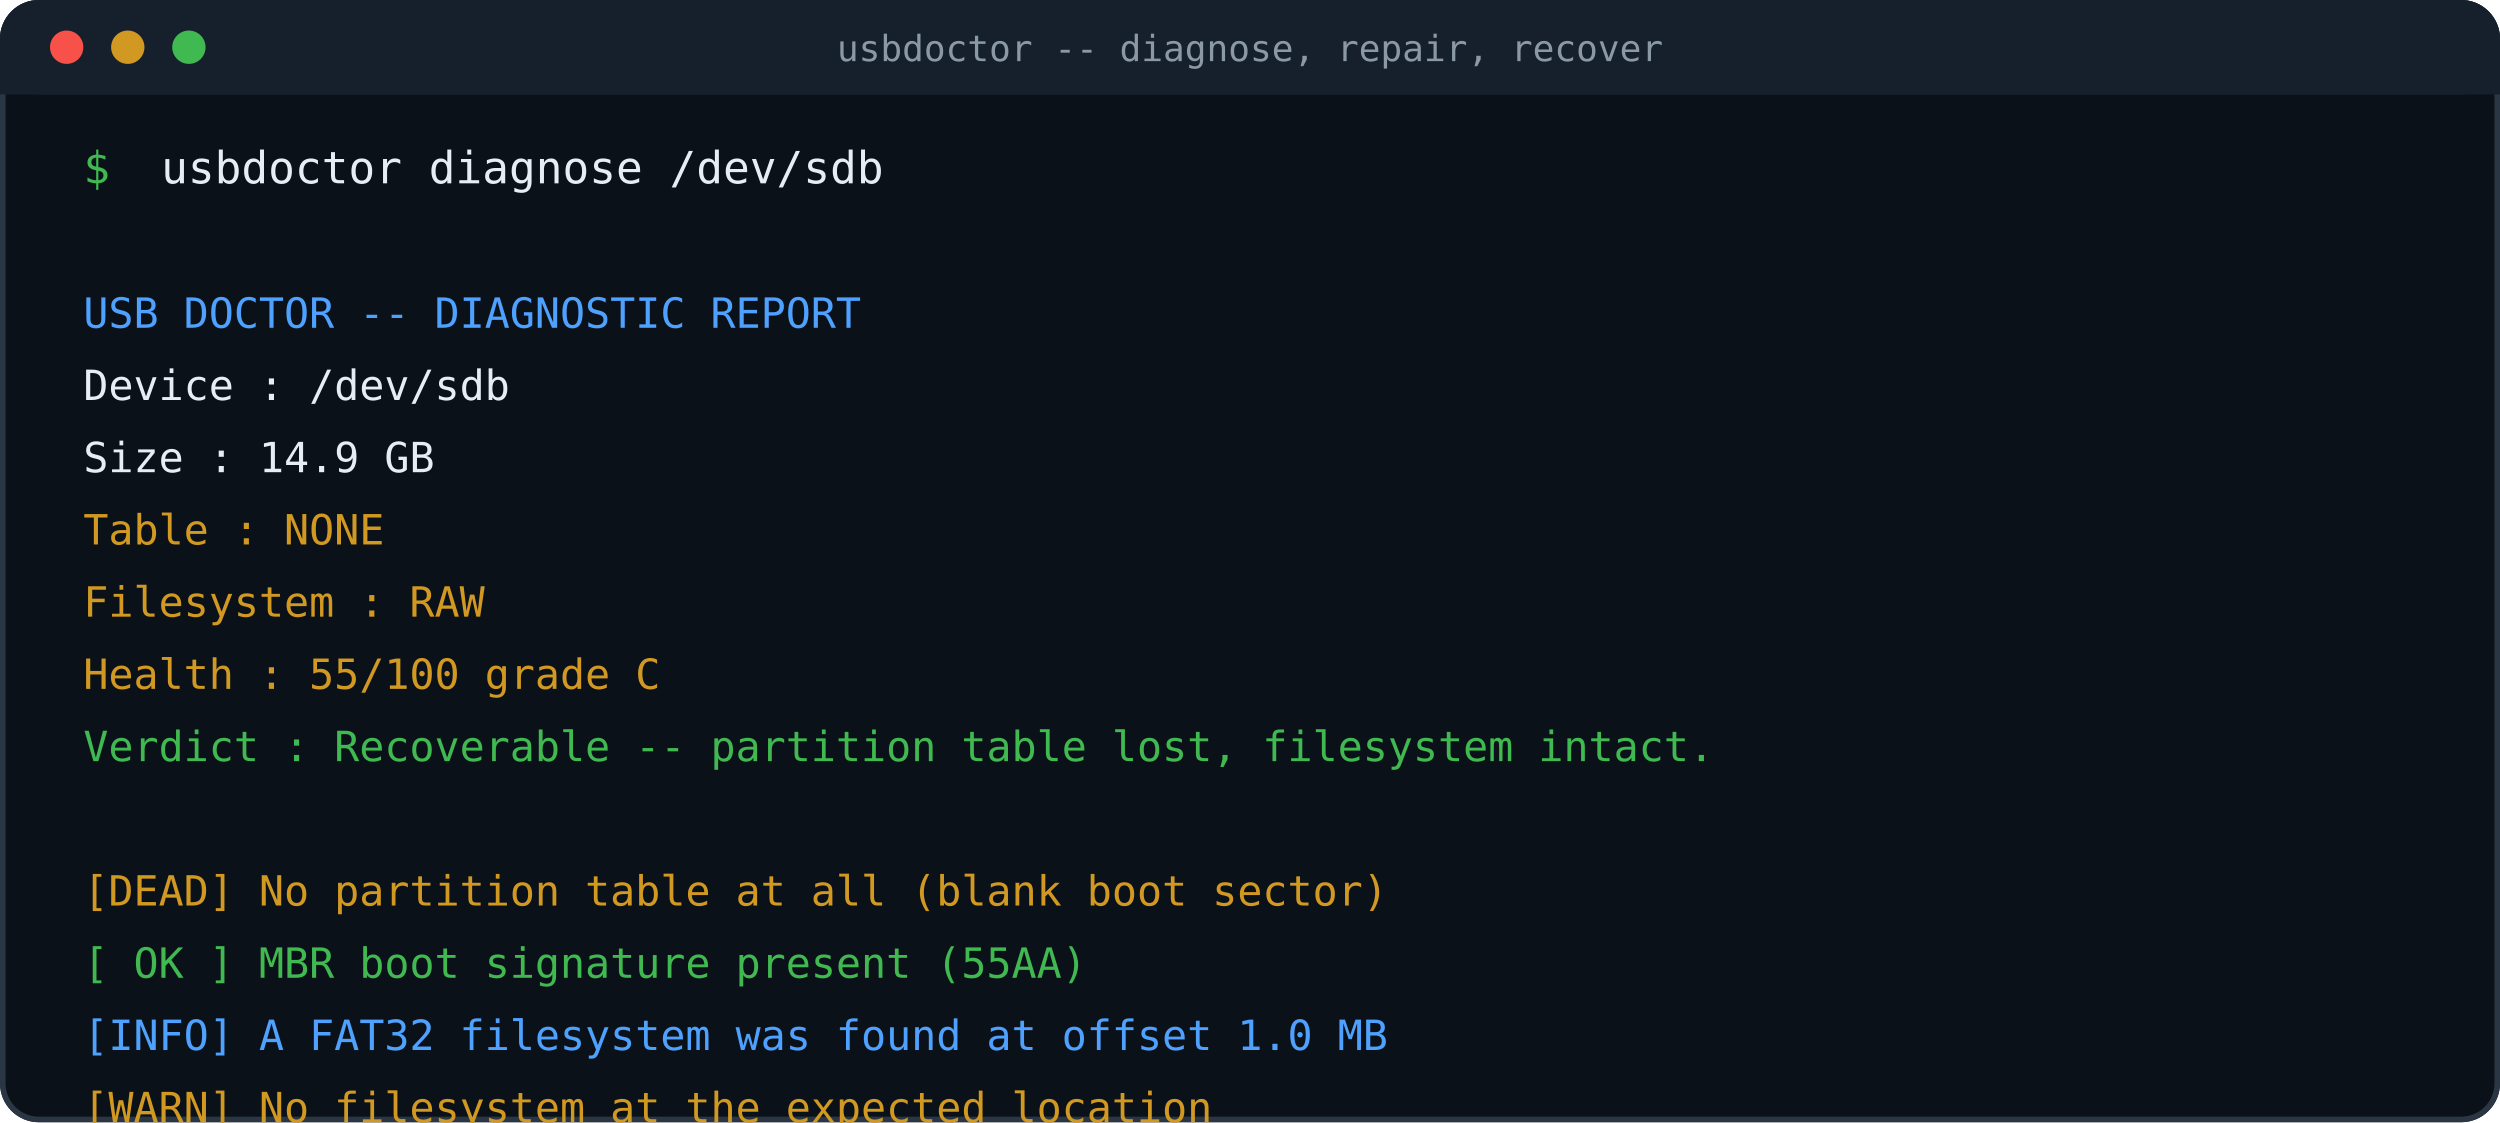
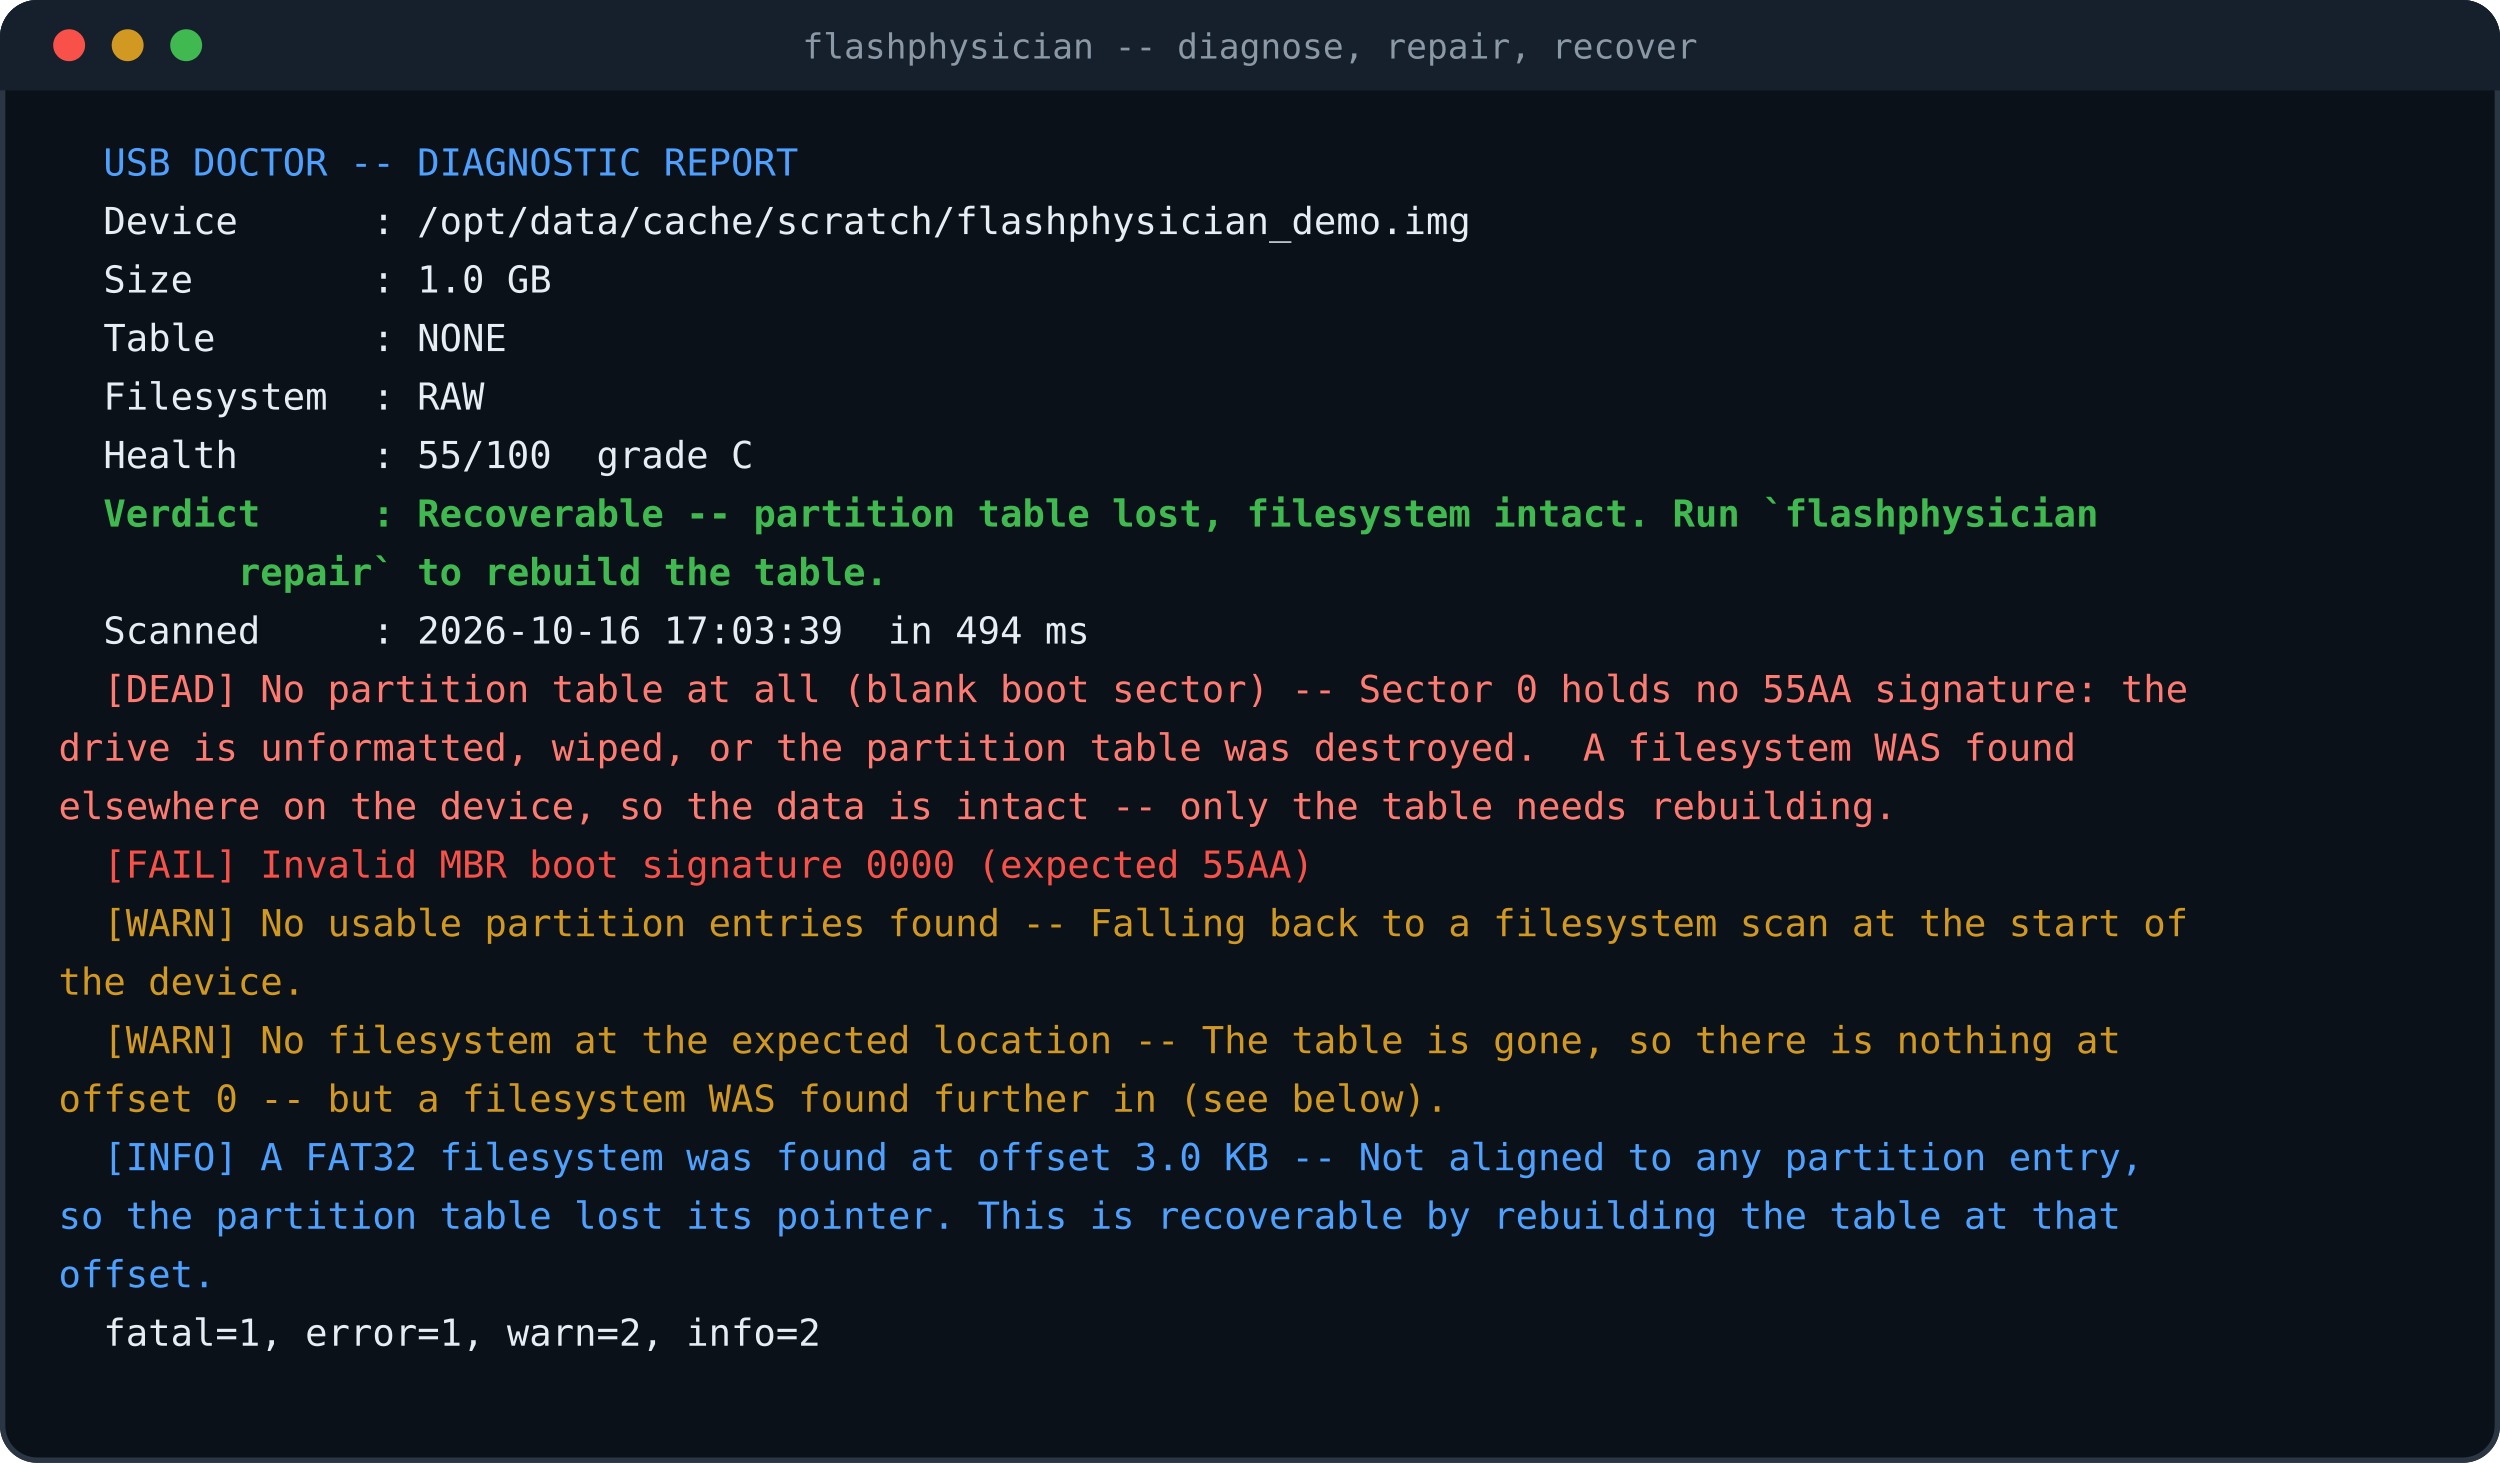
- <svg xmlns="http://www.w3.org/2000/svg" viewBox="0 0 900 404" width="900" height="404">
-   <rect width="900" height="404" rx="14" fill="#0b1118" />
-   <rect x="1" y="1" width="898" height="402" rx="13" fill="none" stroke="#2a3644" stroke-width="2" />
-   <rect width="900" height="34" rx="14" fill="#16202c" />
-   <rect y="20" width="900" height="14" fill="#16202c" />
-   <circle cx="24" cy="17" r="6" fill="#f85149" />
-   <circle cx="46" cy="17" r="6" fill="#d29922" />
-   <circle cx="68" cy="17" r="6" fill="#3fb950" />
-   <text x="450" y="22" font-family="Consolas, SF Mono, Menlo, DejaVu Sans Mono, monospace" font-size="13" fill="#8b98a5" text-anchor="middle">usbdoctor -- diagnose, repair, recover</text>
-   <g transform="translate(0, 40)">
-     <text x="30" y="26" font-family="Consolas, SF Mono, Menlo, DejaVu Sans Mono, monospace" font-size="16" fill="#3fb950">$ </text>
-     <text x="58" y="26" font-family="Consolas, SF Mono, Menlo, DejaVu Sans Mono, monospace" font-size="16" fill="#e6edf3">usbdoctor diagnose /dev/sdb</text>
-     <text x="30" y="78" font-family="Consolas, SF Mono, Menlo, DejaVu Sans Mono, monospace" font-size="15" fill="#4ea1ff">  USB DOCTOR -- DIAGNOSTIC REPORT</text>
-     <text x="30" y="104" font-family="Consolas, SF Mono, Menlo, DejaVu Sans Mono, monospace" font-size="15" fill="#e6edf3">  Device      : /dev/sdb</text>
-     <text x="30" y="130" font-family="Consolas, SF Mono, Menlo, DejaVu Sans Mono, monospace" font-size="15" fill="#e6edf3">  Size        : 14.9 GB</text>
-     <text x="30" y="156" font-family="Consolas, SF Mono, Menlo, DejaVu Sans Mono, monospace" font-size="15" fill="#d29922">  Table       : NONE</text>
-     <text x="30" y="182" font-family="Consolas, SF Mono, Menlo, DejaVu Sans Mono, monospace" font-size="15" fill="#d29922">  Filesystem  : RAW</text>
-     <text x="30" y="208" font-family="Consolas, SF Mono, Menlo, DejaVu Sans Mono, monospace" font-size="15" fill="#d29922">  Health      : 55/100  grade C</text>
-     <text x="30" y="234" font-family="Consolas, SF Mono, Menlo, DejaVu Sans Mono, monospace" font-size="15" fill="#3fb950">  Verdict     : Recoverable -- partition table lost, filesystem intact.</text>
-     <text x="30" y="286" font-family="Consolas, SF Mono, Menlo, DejaVu Sans Mono, monospace" font-size="15" fill="#d29922">  [DEAD] No partition table at all (blank boot sector)</text>
-     <text x="30" y="312" font-family="Consolas, SF Mono, Menlo, DejaVu Sans Mono, monospace" font-size="15" fill="#3fb950">  [ OK ] MBR boot signature present (55AA)</text>
-     <text x="30" y="338" font-family="Consolas, SF Mono, Menlo, DejaVu Sans Mono, monospace" font-size="15" fill="#4ea1ff">  [INFO] A FAT32 filesystem was found at offset 1.0 MB</text>
-     <text x="30" y="364" font-family="Consolas, SF Mono, Menlo, DejaVu Sans Mono, monospace" font-size="15" fill="#d29922">  [WARN] No filesystem at the expected location</text>
-   </g>
+ <svg xmlns="http://www.w3.org/2000/svg" viewBox="0 0 940 550" width="940" height="550">
+   <rect width="940" height="550" rx="14" fill="#0b1118" />
+   <rect x="1" y="1" width="938" height="548" rx="13" fill="none" stroke="#2a3644" stroke-width="2" />
+   <path d="M 0 14 A 14 14 0 0 1 14 0 L 926 0 A 14 14 0 0 1 940 14            L 940 34 L 0 34 Z" fill="#16202c" />
+   <circle cx="26" cy="17" r="6" fill="#f85149" />
+   <circle cx="48" cy="17" r="6" fill="#d29922" />
+   <circle cx="70" cy="17" r="6" fill="#3fb950" />
+   <text x="470" y="22" font-family="Consolas, 'SF Mono', Menlo, 'DejaVu Sans Mono', monospace" font-size="13" fill="#8b98a5" text-anchor="middle">flashphysician -- diagnose, repair, recover</text>
+   <text x="22" y="66" font-family="Consolas, 'SF Mono', Menlo, 'DejaVu Sans Mono', monospace" font-size="14" font-weight="normal" fill="#4ea1ff" xml:space="preserve">  USB DOCTOR -- DIAGNOSTIC REPORT</text>
+   <text x="22" y="88" font-family="Consolas, 'SF Mono', Menlo, 'DejaVu Sans Mono', monospace" font-size="14" font-weight="normal" fill="#e6edf3" xml:space="preserve">  Device      : /opt/data/cache/scratch/flashphysician_demo.img</text>
+   <text x="22" y="110" font-family="Consolas, 'SF Mono', Menlo, 'DejaVu Sans Mono', monospace" font-size="14" font-weight="normal" fill="#e6edf3" xml:space="preserve">  Size        : 1.0 GB</text>
+   <text x="22" y="132" font-family="Consolas, 'SF Mono', Menlo, 'DejaVu Sans Mono', monospace" font-size="14" font-weight="normal" fill="#e6edf3" xml:space="preserve">  Table       : NONE</text>
+   <text x="22" y="154" font-family="Consolas, 'SF Mono', Menlo, 'DejaVu Sans Mono', monospace" font-size="14" font-weight="normal" fill="#e6edf3" xml:space="preserve">  Filesystem  : RAW</text>
+   <text x="22" y="176" font-family="Consolas, 'SF Mono', Menlo, 'DejaVu Sans Mono', monospace" font-size="14" font-weight="normal" fill="#e6edf3" xml:space="preserve">  Health      : 55/100  grade C</text>
+   <text x="22" y="198" font-family="Consolas, 'SF Mono', Menlo, 'DejaVu Sans Mono', monospace" font-size="14" font-weight="600" fill="#3fb950" xml:space="preserve">  Verdict     : Recoverable -- partition table lost, filesystem intact. Run `flashphysician</text>
+   <text x="22" y="220" font-family="Consolas, 'SF Mono', Menlo, 'DejaVu Sans Mono', monospace" font-size="14" font-weight="600" fill="#3fb950" xml:space="preserve">        repair` to rebuild the table.</text>
+   <text x="22" y="242" font-family="Consolas, 'SF Mono', Menlo, 'DejaVu Sans Mono', monospace" font-size="14" font-weight="normal" fill="#e6edf3" xml:space="preserve">  Scanned     : 2026-10-16 17:03:39  in 494 ms</text>
+   <text x="22" y="264" font-family="Consolas, 'SF Mono', Menlo, 'DejaVu Sans Mono', monospace" font-size="14" font-weight="normal" fill="#ff7b72" xml:space="preserve">  [DEAD] No partition table at all (blank boot sector) -- Sector 0 holds no 55AA signature: the</text>
+   <text x="22" y="286" font-family="Consolas, 'SF Mono', Menlo, 'DejaVu Sans Mono', monospace" font-size="14" font-weight="normal" fill="#ff7b72" xml:space="preserve">drive is unformatted, wiped, or the partition table was destroyed.  A filesystem WAS found</text>
+   <text x="22" y="308" font-family="Consolas, 'SF Mono', Menlo, 'DejaVu Sans Mono', monospace" font-size="14" font-weight="normal" fill="#ff7b72" xml:space="preserve">elsewhere on the device, so the data is intact -- only the table needs rebuilding.</text>
+   <text x="22" y="330" font-family="Consolas, 'SF Mono', Menlo, 'DejaVu Sans Mono', monospace" font-size="14" font-weight="normal" fill="#f85149" xml:space="preserve">  [FAIL] Invalid MBR boot signature 0000 (expected 55AA)</text>
+   <text x="22" y="352" font-family="Consolas, 'SF Mono', Menlo, 'DejaVu Sans Mono', monospace" font-size="14" font-weight="normal" fill="#d29922" xml:space="preserve">  [WARN] No usable partition entries found -- Falling back to a filesystem scan at the start of</text>
+   <text x="22" y="374" font-family="Consolas, 'SF Mono', Menlo, 'DejaVu Sans Mono', monospace" font-size="14" font-weight="normal" fill="#d29922" xml:space="preserve">the device.</text>
+   <text x="22" y="396" font-family="Consolas, 'SF Mono', Menlo, 'DejaVu Sans Mono', monospace" font-size="14" font-weight="normal" fill="#d29922" xml:space="preserve">  [WARN] No filesystem at the expected location -- The table is gone, so there is nothing at</text>
+   <text x="22" y="418" font-family="Consolas, 'SF Mono', Menlo, 'DejaVu Sans Mono', monospace" font-size="14" font-weight="normal" fill="#d29922" xml:space="preserve">offset 0 -- but a filesystem WAS found further in (see below).</text>
+   <text x="22" y="440" font-family="Consolas, 'SF Mono', Menlo, 'DejaVu Sans Mono', monospace" font-size="14" font-weight="normal" fill="#4ea1ff" xml:space="preserve">  [INFO] A FAT32 filesystem was found at offset 3.0 KB -- Not aligned to any partition entry,</text>
+   <text x="22" y="462" font-family="Consolas, 'SF Mono', Menlo, 'DejaVu Sans Mono', monospace" font-size="14" font-weight="normal" fill="#4ea1ff" xml:space="preserve">so the partition table lost its pointer. This is recoverable by rebuilding the table at that</text>
+   <text x="22" y="484" font-family="Consolas, 'SF Mono', Menlo, 'DejaVu Sans Mono', monospace" font-size="14" font-weight="normal" fill="#4ea1ff" xml:space="preserve">offset.</text>
+   <text x="22" y="506" font-family="Consolas, 'SF Mono', Menlo, 'DejaVu Sans Mono', monospace" font-size="14" font-weight="normal" fill="#e6edf3" xml:space="preserve">  fatal=1, error=1, warn=2, info=2</text>
</svg>
